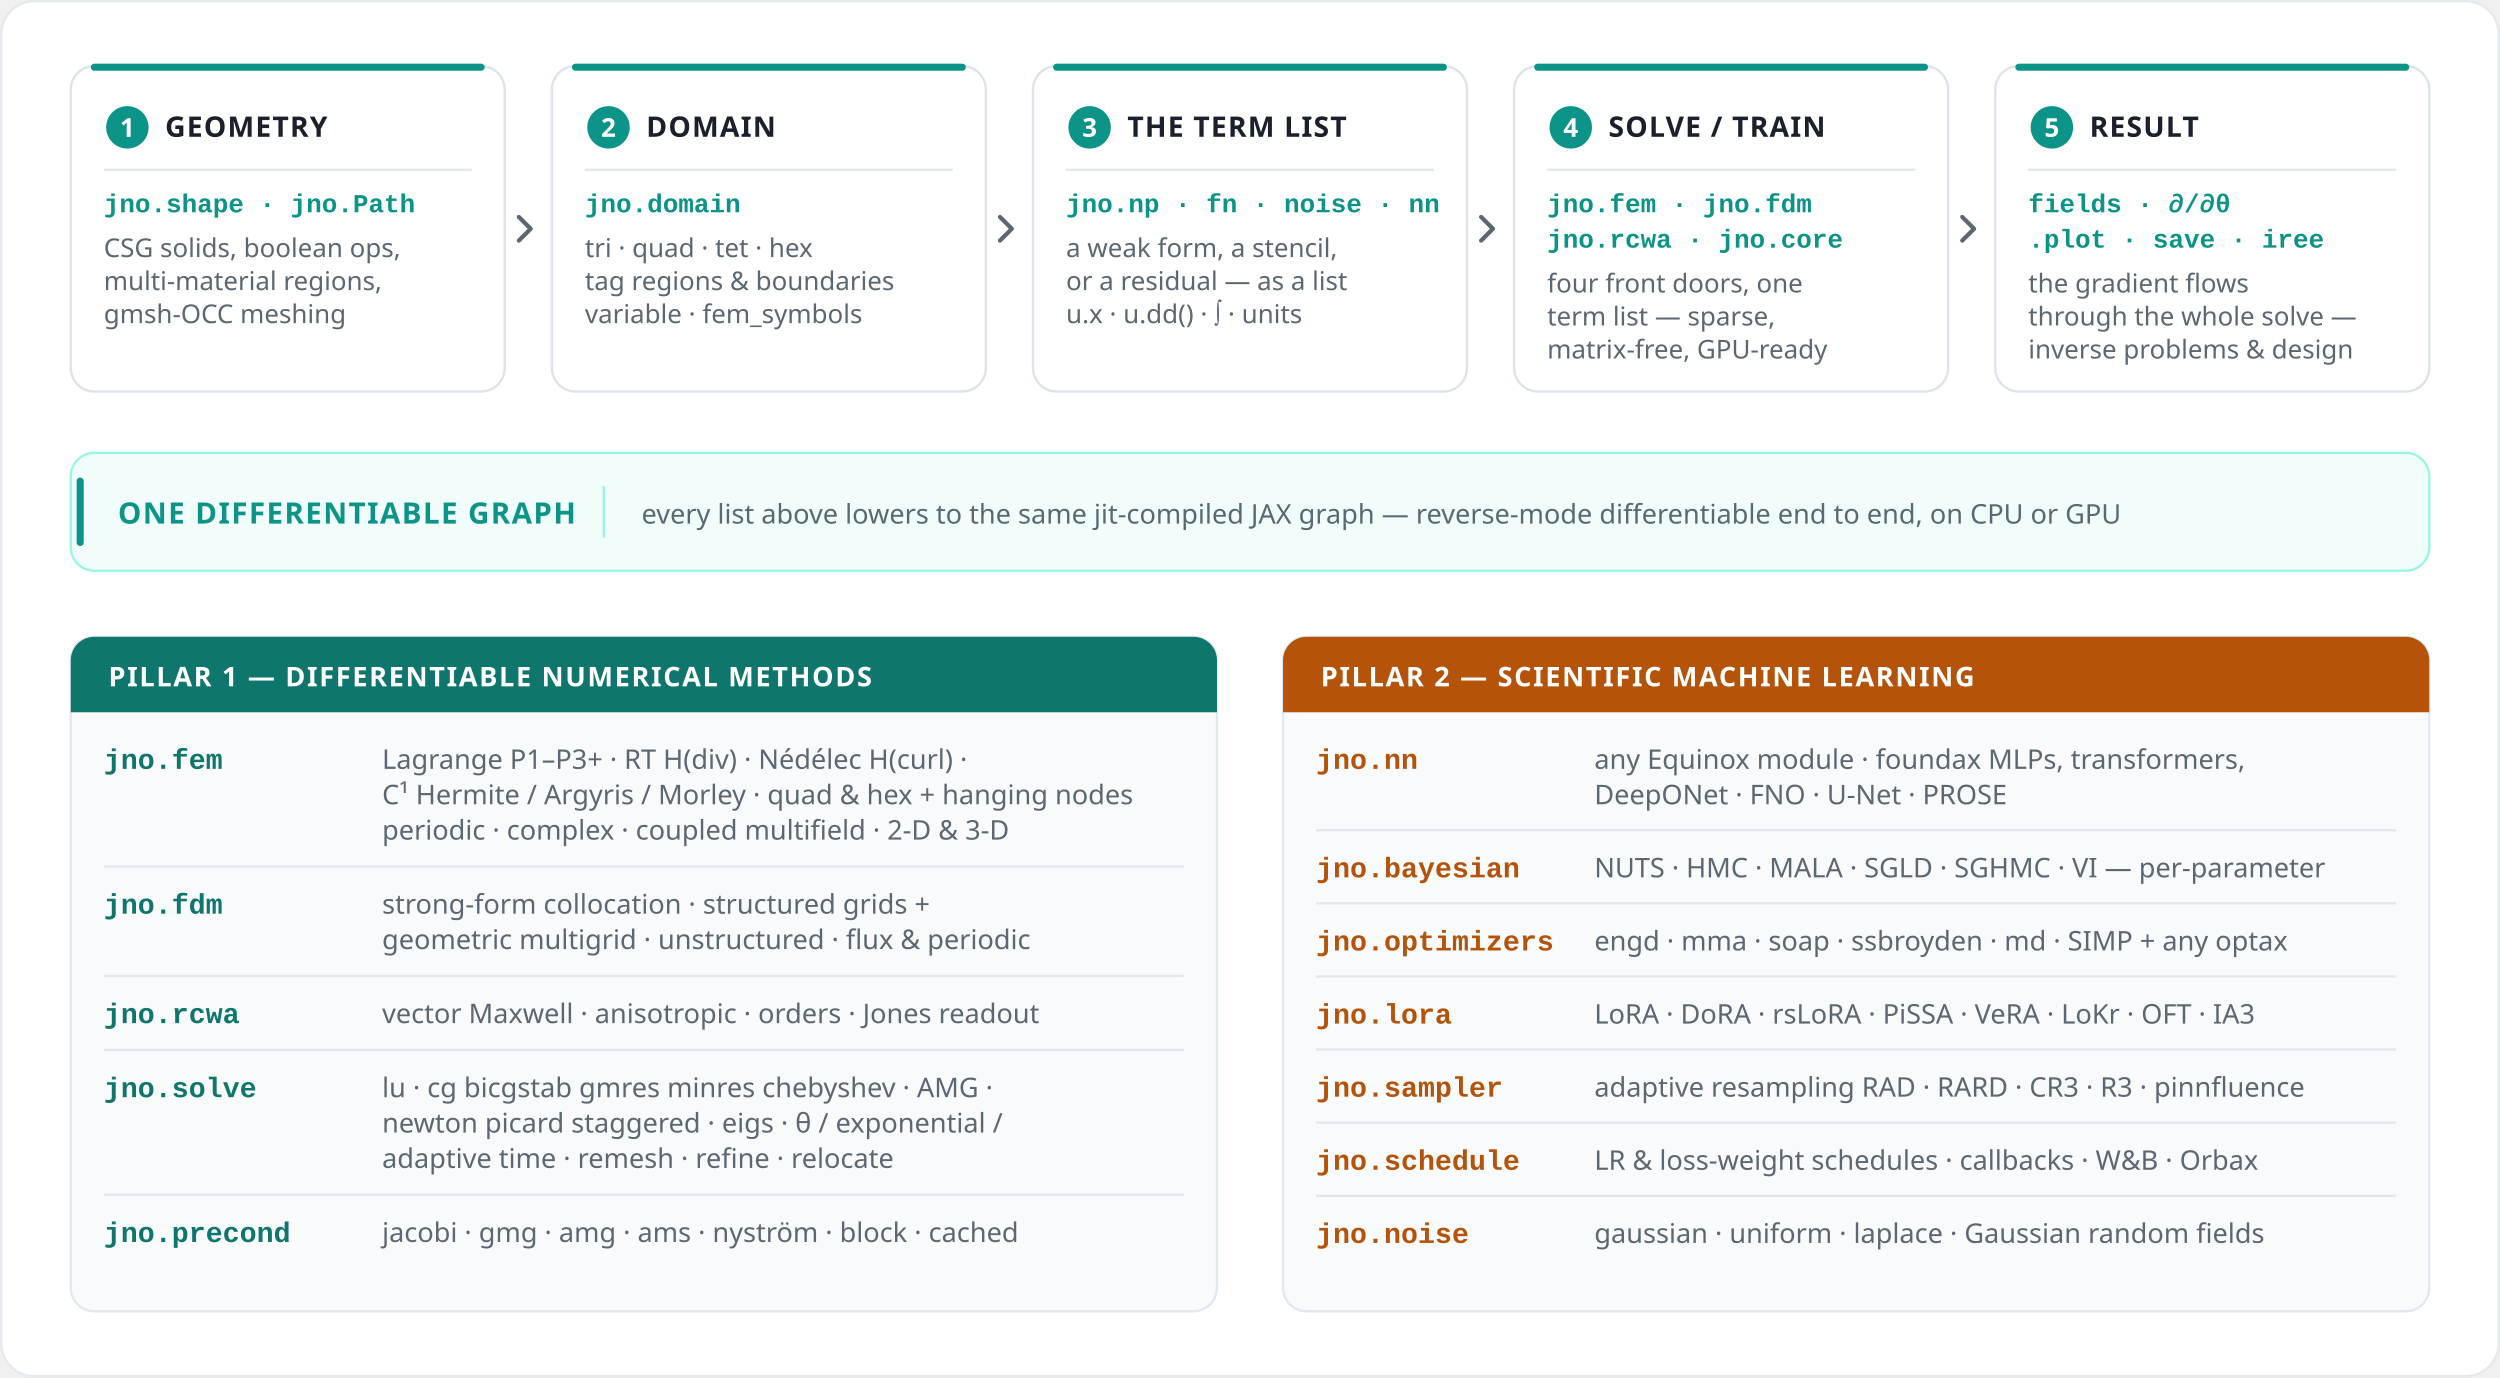
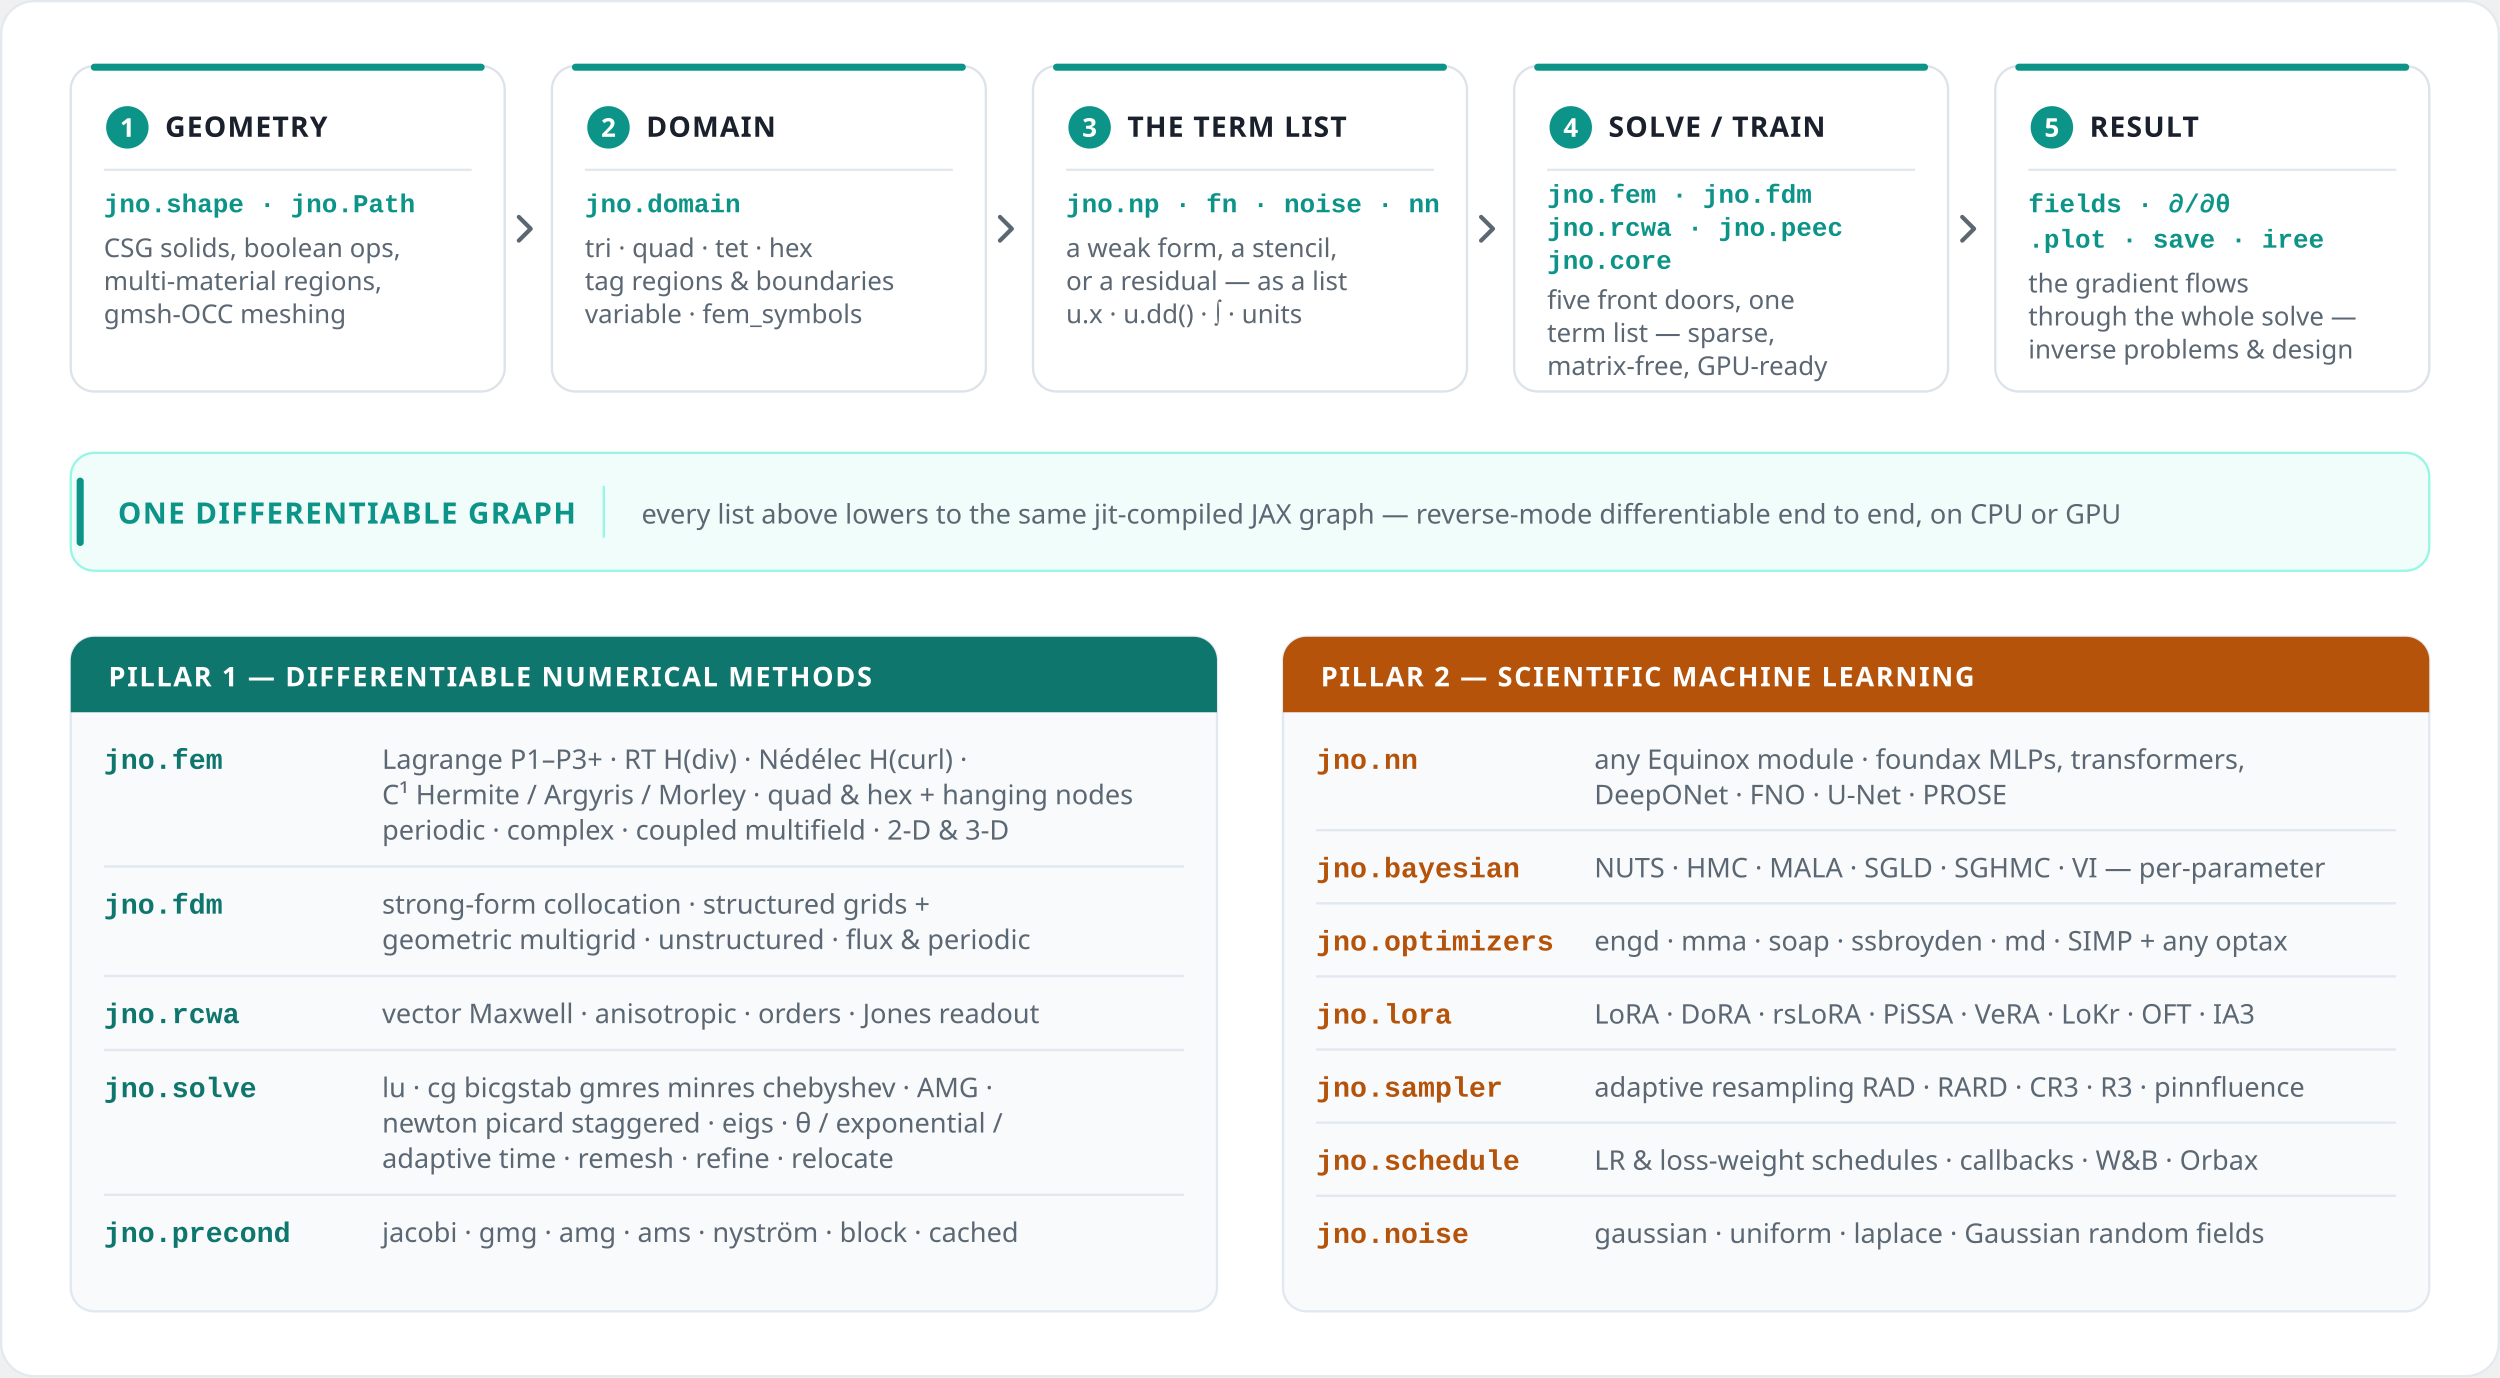
<svg xmlns="http://www.w3.org/2000/svg" viewBox="0 0 1060 584" width="1060" height="584" role="img" aria-label="jNO workflow and module overview">
  <rect x="0.5" y="0.5" width="1059" height="583" rx="14" fill="#FFFFFF" stroke="#E4E9EF" />
  <rect x="30" y="28" width="184" height="138" rx="10" fill="#FFFFFF" stroke="#DDE3EA" />
  <path d="M40 28.5 h164" stroke="#0D9488" stroke-width="3" stroke-linecap="round" fill="none" />
  <circle cx="54" cy="54" r="9" fill="#0D9488" />
  <text x="54" y="58" font-family="-apple-system, BlinkMacSystemFont, 'Segoe UI', 'Noto Sans', Helvetica, Arial, sans-serif" font-size="11" font-weight="700" fill="#FFFFFF" text-anchor="middle">1</text>
  <text x="70" y="58" font-family="-apple-system, BlinkMacSystemFont, 'Segoe UI', 'Noto Sans', Helvetica, Arial, sans-serif" font-size="12" font-weight="700" fill="#1A202C" text-anchor="start" letter-spacing="0.5">GEOMETRY</text>
  <path d="M44 72 h156" stroke="#E2E8F0" stroke-width="1" />
  <text x="44" y="90" font-family="ui-monospace, SFMono-Regular, 'SF Mono', Menlo, Consolas, 'Liberation Mono', monospace" font-size="11" font-weight="600" fill="#0D9488" text-anchor="start">jno.shape · jno.Path</text>
  <text x="44" y="109" font-family="-apple-system, BlinkMacSystemFont, 'Segoe UI', 'Noto Sans', Helvetica, Arial, sans-serif" font-size="11" font-weight="400" fill="#5B6773" text-anchor="start">CSG solids, boolean ops,</text>
  <text x="44" y="123" font-family="-apple-system, BlinkMacSystemFont, 'Segoe UI', 'Noto Sans', Helvetica, Arial, sans-serif" font-size="11" font-weight="400" fill="#5B6773" text-anchor="start">multi-material regions,</text>
  <text x="44" y="137" font-family="-apple-system, BlinkMacSystemFont, 'Segoe UI', 'Noto Sans', Helvetica, Arial, sans-serif" font-size="11" font-weight="400" fill="#5B6773" text-anchor="start">gmsh-OCC meshing</text>
  <path d="M220.0 92.0 l5 5 l-5 5" fill="none" stroke="#5B6773" stroke-width="1.8" stroke-linecap="round" stroke-linejoin="round" />
  <rect x="234" y="28" width="184" height="138" rx="10" fill="#FFFFFF" stroke="#DDE3EA" />
  <path d="M244 28.5 h164" stroke="#0D9488" stroke-width="3" stroke-linecap="round" fill="none" />
  <circle cx="258" cy="54" r="9" fill="#0D9488" />
  <text x="258" y="58" font-family="-apple-system, BlinkMacSystemFont, 'Segoe UI', 'Noto Sans', Helvetica, Arial, sans-serif" font-size="11" font-weight="700" fill="#FFFFFF" text-anchor="middle">2</text>
  <text x="274" y="58" font-family="-apple-system, BlinkMacSystemFont, 'Segoe UI', 'Noto Sans', Helvetica, Arial, sans-serif" font-size="12" font-weight="700" fill="#1A202C" text-anchor="start" letter-spacing="0.5">DOMAIN</text>
  <path d="M248 72 h156" stroke="#E2E8F0" stroke-width="1" />
  <text x="248" y="90" font-family="ui-monospace, SFMono-Regular, 'SF Mono', Menlo, Consolas, 'Liberation Mono', monospace" font-size="11" font-weight="600" fill="#0D9488" text-anchor="start">jno.domain</text>
  <text x="248" y="109" font-family="-apple-system, BlinkMacSystemFont, 'Segoe UI', 'Noto Sans', Helvetica, Arial, sans-serif" font-size="11" font-weight="400" fill="#5B6773" text-anchor="start">tri · quad · tet · hex</text>
  <text x="248" y="123" font-family="-apple-system, BlinkMacSystemFont, 'Segoe UI', 'Noto Sans', Helvetica, Arial, sans-serif" font-size="11" font-weight="400" fill="#5B6773" text-anchor="start">tag regions &amp; boundaries</text>
  <text x="248" y="137" font-family="-apple-system, BlinkMacSystemFont, 'Segoe UI', 'Noto Sans', Helvetica, Arial, sans-serif" font-size="11" font-weight="400" fill="#5B6773" text-anchor="start">variable · fem_symbols</text>
  <path d="M424.0 92.0 l5 5 l-5 5" fill="none" stroke="#5B6773" stroke-width="1.8" stroke-linecap="round" stroke-linejoin="round" />
  <rect x="438" y="28" width="184" height="138" rx="10" fill="#FFFFFF" stroke="#DDE3EA" />
  <path d="M448 28.5 h164" stroke="#0D9488" stroke-width="3" stroke-linecap="round" fill="none" />
  <circle cx="462" cy="54" r="9" fill="#0D9488" />
  <text x="462" y="58" font-family="-apple-system, BlinkMacSystemFont, 'Segoe UI', 'Noto Sans', Helvetica, Arial, sans-serif" font-size="11" font-weight="700" fill="#FFFFFF" text-anchor="middle">3</text>
  <text x="478" y="58" font-family="-apple-system, BlinkMacSystemFont, 'Segoe UI', 'Noto Sans', Helvetica, Arial, sans-serif" font-size="12" font-weight="700" fill="#1A202C" text-anchor="start" letter-spacing="0.5">THE TERM LIST</text>
  <path d="M452 72 h156" stroke="#E2E8F0" stroke-width="1" />
  <text x="452" y="90" font-family="ui-monospace, SFMono-Regular, 'SF Mono', Menlo, Consolas, 'Liberation Mono', monospace" font-size="11" font-weight="600" fill="#0D9488" text-anchor="start">jno.np · fn · noise · nn</text>
  <text x="452" y="109" font-family="-apple-system, BlinkMacSystemFont, 'Segoe UI', 'Noto Sans', Helvetica, Arial, sans-serif" font-size="11" font-weight="400" fill="#5B6773" text-anchor="start">a weak form, a stencil,</text>
  <text x="452" y="123" font-family="-apple-system, BlinkMacSystemFont, 'Segoe UI', 'Noto Sans', Helvetica, Arial, sans-serif" font-size="11" font-weight="400" fill="#5B6773" text-anchor="start">or a residual — as a list</text>
  <text x="452" y="137" font-family="-apple-system, BlinkMacSystemFont, 'Segoe UI', 'Noto Sans', Helvetica, Arial, sans-serif" font-size="11" font-weight="400" fill="#5B6773" text-anchor="start">u.x · u.dd() · ∫ · units</text>
  <path d="M628.0 92.0 l5 5 l-5 5" fill="none" stroke="#5B6773" stroke-width="1.8" stroke-linecap="round" stroke-linejoin="round" />
  <rect x="642" y="28" width="184" height="138" rx="10" fill="#FFFFFF" stroke="#DDE3EA" />
  <path d="M652 28.5 h164" stroke="#0D9488" stroke-width="3" stroke-linecap="round" fill="none" />
  <circle cx="666" cy="54" r="9" fill="#0D9488" />
  <text x="666" y="58" font-family="-apple-system, BlinkMacSystemFont, 'Segoe UI', 'Noto Sans', Helvetica, Arial, sans-serif" font-size="11" font-weight="700" fill="#FFFFFF" text-anchor="middle">4</text>
  <text x="682" y="58" font-family="-apple-system, BlinkMacSystemFont, 'Segoe UI', 'Noto Sans', Helvetica, Arial, sans-serif" font-size="12" font-weight="700" fill="#1A202C" text-anchor="start" letter-spacing="0.5">SOLVE / TRAIN</text>
  <path d="M656 72 h156" stroke="#E2E8F0" stroke-width="1" />
-   <text x="656" y="90" font-family="ui-monospace, SFMono-Regular, 'SF Mono', Menlo, Consolas, 'Liberation Mono', monospace" font-size="11" font-weight="600" fill="#0D9488" text-anchor="start">jno.fem · jno.fdm</text>
-   <text x="656" y="105" font-family="ui-monospace, SFMono-Regular, 'SF Mono', Menlo, Consolas, 'Liberation Mono', monospace" font-size="11" font-weight="600" fill="#0D9488" text-anchor="start">jno.rcwa · jno.core</text>
-   <text x="656" y="124" font-family="-apple-system, BlinkMacSystemFont, 'Segoe UI', 'Noto Sans', Helvetica, Arial, sans-serif" font-size="11" font-weight="400" fill="#5B6773" text-anchor="start">four front doors, one</text>
-   <text x="656" y="138" font-family="-apple-system, BlinkMacSystemFont, 'Segoe UI', 'Noto Sans', Helvetica, Arial, sans-serif" font-size="11" font-weight="400" fill="#5B6773" text-anchor="start">term list — sparse,</text>
-   <text x="656" y="152" font-family="-apple-system, BlinkMacSystemFont, 'Segoe UI', 'Noto Sans', Helvetica, Arial, sans-serif" font-size="11" font-weight="400" fill="#5B6773" text-anchor="start">matrix-free, GPU-ready</text>
+   <text x="656" y="86" font-family="ui-monospace, SFMono-Regular, 'SF Mono', Menlo, Consolas, 'Liberation Mono', monospace" font-size="11" font-weight="600" fill="#0D9488" text-anchor="start">jno.fem · jno.fdm</text>
+   <text x="656" y="100" font-family="ui-monospace, SFMono-Regular, 'SF Mono', Menlo, Consolas, 'Liberation Mono', monospace" font-size="11" font-weight="600" fill="#0D9488" text-anchor="start">jno.rcwa · jno.peec</text>
+   <text x="656" y="114" font-family="ui-monospace, SFMono-Regular, 'SF Mono', Menlo, Consolas, 'Liberation Mono', monospace" font-size="11" font-weight="600" fill="#0D9488" text-anchor="start">jno.core</text>
+   <text x="656" y="131" font-family="-apple-system, BlinkMacSystemFont, 'Segoe UI', 'Noto Sans', Helvetica, Arial, sans-serif" font-size="11" font-weight="400" fill="#5B6773" text-anchor="start">five front doors, one</text>
+   <text x="656" y="145" font-family="-apple-system, BlinkMacSystemFont, 'Segoe UI', 'Noto Sans', Helvetica, Arial, sans-serif" font-size="11" font-weight="400" fill="#5B6773" text-anchor="start">term list — sparse,</text>
+   <text x="656" y="159" font-family="-apple-system, BlinkMacSystemFont, 'Segoe UI', 'Noto Sans', Helvetica, Arial, sans-serif" font-size="11" font-weight="400" fill="#5B6773" text-anchor="start">matrix-free, GPU-ready</text>
  <path d="M832.0 92.0 l5 5 l-5 5" fill="none" stroke="#5B6773" stroke-width="1.8" stroke-linecap="round" stroke-linejoin="round" />
  <rect x="846" y="28" width="184" height="138" rx="10" fill="#FFFFFF" stroke="#DDE3EA" />
  <path d="M856 28.5 h164" stroke="#0D9488" stroke-width="3" stroke-linecap="round" fill="none" />
  <circle cx="870" cy="54" r="9" fill="#0D9488" />
  <text x="870" y="58" font-family="-apple-system, BlinkMacSystemFont, 'Segoe UI', 'Noto Sans', Helvetica, Arial, sans-serif" font-size="11" font-weight="700" fill="#FFFFFF" text-anchor="middle">5</text>
  <text x="886" y="58" font-family="-apple-system, BlinkMacSystemFont, 'Segoe UI', 'Noto Sans', Helvetica, Arial, sans-serif" font-size="12" font-weight="700" fill="#1A202C" text-anchor="start" letter-spacing="0.5">RESULT</text>
  <path d="M860 72 h156" stroke="#E2E8F0" stroke-width="1" />
  <text x="860" y="90" font-family="ui-monospace, SFMono-Regular, 'SF Mono', Menlo, Consolas, 'Liberation Mono', monospace" font-size="11" font-weight="600" fill="#0D9488" text-anchor="start">fields · ∂/∂θ</text>
  <text x="860" y="105" font-family="ui-monospace, SFMono-Regular, 'SF Mono', Menlo, Consolas, 'Liberation Mono', monospace" font-size="11" font-weight="600" fill="#0D9488" text-anchor="start">.plot · save · iree</text>
  <text x="860" y="124" font-family="-apple-system, BlinkMacSystemFont, 'Segoe UI', 'Noto Sans', Helvetica, Arial, sans-serif" font-size="11" font-weight="400" fill="#5B6773" text-anchor="start">the gradient flows</text>
  <text x="860" y="138" font-family="-apple-system, BlinkMacSystemFont, 'Segoe UI', 'Noto Sans', Helvetica, Arial, sans-serif" font-size="11" font-weight="400" fill="#5B6773" text-anchor="start">through the whole solve —</text>
  <text x="860" y="152" font-family="-apple-system, BlinkMacSystemFont, 'Segoe UI', 'Noto Sans', Helvetica, Arial, sans-serif" font-size="11" font-weight="400" fill="#5B6773" text-anchor="start">inverse problems &amp; design</text>
  <rect x="30" y="192" width="1000" height="50" rx="10" fill="#F0FDFA" stroke="#99F6E4" />
  <path d="M34 204 v26" stroke="#0D9488" stroke-width="3" stroke-linecap="round" />
  <text x="50" y="222" font-family="-apple-system, BlinkMacSystemFont, 'Segoe UI', 'Noto Sans', Helvetica, Arial, sans-serif" font-size="12.5" font-weight="700" fill="#0D9488" text-anchor="start" letter-spacing="0.6">ONE DIFFERENTIABLE GRAPH</text>
  <path d="M256 206 v22" stroke="#99F6E4" stroke-width="1" />
  <text x="272" y="222" font-family="-apple-system, BlinkMacSystemFont, 'Segoe UI', 'Noto Sans', Helvetica, Arial, sans-serif" font-size="11.5" font-weight="400" fill="#5B6773" text-anchor="start">every list above lowers to the same jit-compiled JAX graph — reverse-mode differentiable end to end, on CPU or GPU</text>
  <rect x="30" y="270" width="486" height="286" rx="10" fill="#F8FAFC" stroke="#E2E8F0" />
  <path d="M30 302 v-22 a10 10 0 0 1 10 -10 h466 a10 10 0 0 1 10 10 v22 z" fill="#0F766E" />
  <text x="46" y="291" font-family="-apple-system, BlinkMacSystemFont, 'Segoe UI', 'Noto Sans', Helvetica, Arial, sans-serif" font-size="11.5" font-weight="700" fill="#FFFFFF" text-anchor="start" letter-spacing="0.7">PILLAR 1 — DIFFERENTIABLE NUMERICAL METHODS</text>
  <text x="44" y="326" font-family="ui-monospace, SFMono-Regular, 'SF Mono', Menlo, Consolas, 'Liberation Mono', monospace" font-size="12" font-weight="700" fill="#0F766E" text-anchor="start">jno.fem</text>
  <text x="162" y="326" font-family="-apple-system, BlinkMacSystemFont, 'Segoe UI', 'Noto Sans', Helvetica, Arial, sans-serif" font-size="11.5" font-weight="400" fill="#5B6773" text-anchor="start">Lagrange P1–P3+ · RT H(div) · Nédélec H(curl) ·</text>
  <text x="162" y="341" font-family="-apple-system, BlinkMacSystemFont, 'Segoe UI', 'Noto Sans', Helvetica, Arial, sans-serif" font-size="11.5" font-weight="400" fill="#5B6773" text-anchor="start">C¹ Hermite / Argyris / Morley · quad &amp; hex + hanging nodes</text>
  <text x="162" y="356" font-family="-apple-system, BlinkMacSystemFont, 'Segoe UI', 'Noto Sans', Helvetica, Arial, sans-serif" font-size="11.5" font-weight="400" fill="#5B6773" text-anchor="start">periodic · complex · coupled multifield · 2-D &amp; 3-D</text>
  <path d="M44 367.4 h458" stroke="#E2E8F0" stroke-width="1" />
  <text x="44" y="387.4" font-family="ui-monospace, SFMono-Regular, 'SF Mono', Menlo, Consolas, 'Liberation Mono', monospace" font-size="12" font-weight="700" fill="#0F766E" text-anchor="start">jno.fdm</text>
  <text x="162" y="387.4" font-family="-apple-system, BlinkMacSystemFont, 'Segoe UI', 'Noto Sans', Helvetica, Arial, sans-serif" font-size="11.5" font-weight="400" fill="#5B6773" text-anchor="start">strong-form collocation · structured grids +</text>
  <text x="162" y="402.4" font-family="-apple-system, BlinkMacSystemFont, 'Segoe UI', 'Noto Sans', Helvetica, Arial, sans-serif" font-size="11.5" font-weight="400" fill="#5B6773" text-anchor="start">geometric multigrid · unstructured · flux &amp; periodic</text>
  <path d="M44 413.8 h458" stroke="#E2E8F0" stroke-width="1" />
  <text x="44" y="433.8" font-family="ui-monospace, SFMono-Regular, 'SF Mono', Menlo, Consolas, 'Liberation Mono', monospace" font-size="12" font-weight="700" fill="#0F766E" text-anchor="start">jno.rcwa</text>
  <text x="162" y="433.8" font-family="-apple-system, BlinkMacSystemFont, 'Segoe UI', 'Noto Sans', Helvetica, Arial, sans-serif" font-size="11.5" font-weight="400" fill="#5B6773" text-anchor="start">vector Maxwell · anisotropic · orders · Jones readout</text>
  <path d="M44 445.2 h458" stroke="#E2E8F0" stroke-width="1" />
  <text x="44" y="465.2" font-family="ui-monospace, SFMono-Regular, 'SF Mono', Menlo, Consolas, 'Liberation Mono', monospace" font-size="12" font-weight="700" fill="#0F766E" text-anchor="start">jno.solve</text>
  <text x="162" y="465.2" font-family="-apple-system, BlinkMacSystemFont, 'Segoe UI', 'Noto Sans', Helvetica, Arial, sans-serif" font-size="11.5" font-weight="400" fill="#5B6773" text-anchor="start">lu · cg bicgstab gmres minres chebyshev · AMG ·</text>
  <text x="162" y="480.2" font-family="-apple-system, BlinkMacSystemFont, 'Segoe UI', 'Noto Sans', Helvetica, Arial, sans-serif" font-size="11.5" font-weight="400" fill="#5B6773" text-anchor="start">newton picard staggered · eigs · θ / exponential /</text>
  <text x="162" y="495.2" font-family="-apple-system, BlinkMacSystemFont, 'Segoe UI', 'Noto Sans', Helvetica, Arial, sans-serif" font-size="11.5" font-weight="400" fill="#5B6773" text-anchor="start">adaptive time · remesh · refine · relocate</text>
  <path d="M44 506.6 h458" stroke="#E2E8F0" stroke-width="1" />
  <text x="44" y="526.6" font-family="ui-monospace, SFMono-Regular, 'SF Mono', Menlo, Consolas, 'Liberation Mono', monospace" font-size="12" font-weight="700" fill="#0F766E" text-anchor="start">jno.precond</text>
  <text x="162" y="526.6" font-family="-apple-system, BlinkMacSystemFont, 'Segoe UI', 'Noto Sans', Helvetica, Arial, sans-serif" font-size="11.5" font-weight="400" fill="#5B6773" text-anchor="start">jacobi · gmg · amg · ams · nyström · block · cached</text>
  <rect x="544" y="270" width="486" height="286" rx="10" fill="#F8FAFC" stroke="#E2E8F0" />
  <path d="M544 302 v-22 a10 10 0 0 1 10 -10 h466 a10 10 0 0 1 10 10 v22 z" fill="#B45309" />
  <text x="560" y="291" font-family="-apple-system, BlinkMacSystemFont, 'Segoe UI', 'Noto Sans', Helvetica, Arial, sans-serif" font-size="11.5" font-weight="700" fill="#FFFFFF" text-anchor="start" letter-spacing="0.7">PILLAR 2 — SCIENTIFIC MACHINE LEARNING</text>
  <text x="558" y="326" font-family="ui-monospace, SFMono-Regular, 'SF Mono', Menlo, Consolas, 'Liberation Mono', monospace" font-size="12" font-weight="700" fill="#B45309" text-anchor="start">jno.nn</text>
  <text x="676" y="326" font-family="-apple-system, BlinkMacSystemFont, 'Segoe UI', 'Noto Sans', Helvetica, Arial, sans-serif" font-size="11.5" font-weight="400" fill="#5B6773" text-anchor="start">any Equinox module · foundax MLPs, transformers,</text>
  <text x="676" y="341" font-family="-apple-system, BlinkMacSystemFont, 'Segoe UI', 'Noto Sans', Helvetica, Arial, sans-serif" font-size="11.5" font-weight="400" fill="#5B6773" text-anchor="start">DeepONet · FNO · U-Net · PROSE</text>
  <path d="M558 352.0 h458" stroke="#E2E8F0" stroke-width="1" />
  <text x="558" y="372.0" font-family="ui-monospace, SFMono-Regular, 'SF Mono', Menlo, Consolas, 'Liberation Mono', monospace" font-size="12" font-weight="700" fill="#B45309" text-anchor="start">jno.bayesian</text>
  <text x="676" y="372.0" font-family="-apple-system, BlinkMacSystemFont, 'Segoe UI', 'Noto Sans', Helvetica, Arial, sans-serif" font-size="11.5" font-weight="400" fill="#5B6773" text-anchor="start">NUTS · HMC · MALA · SGLD · SGHMC · VI — per-parameter</text>
  <path d="M558 383.0 h458" stroke="#E2E8F0" stroke-width="1" />
  <text x="558" y="403.0" font-family="ui-monospace, SFMono-Regular, 'SF Mono', Menlo, Consolas, 'Liberation Mono', monospace" font-size="12" font-weight="700" fill="#B45309" text-anchor="start">jno.optimizers</text>
  <text x="676" y="403.0" font-family="-apple-system, BlinkMacSystemFont, 'Segoe UI', 'Noto Sans', Helvetica, Arial, sans-serif" font-size="11.5" font-weight="400" fill="#5B6773" text-anchor="start">engd · mma · soap · ssbroyden · md · SIMP + any optax</text>
  <path d="M558 414.0 h458" stroke="#E2E8F0" stroke-width="1" />
  <text x="558" y="434.0" font-family="ui-monospace, SFMono-Regular, 'SF Mono', Menlo, Consolas, 'Liberation Mono', monospace" font-size="12" font-weight="700" fill="#B45309" text-anchor="start">jno.lora</text>
  <text x="676" y="434.0" font-family="-apple-system, BlinkMacSystemFont, 'Segoe UI', 'Noto Sans', Helvetica, Arial, sans-serif" font-size="11.5" font-weight="400" fill="#5B6773" text-anchor="start">LoRA · DoRA · rsLoRA · PiSSA · VeRA · LoKr · OFT · IA3</text>
  <path d="M558 445.0 h458" stroke="#E2E8F0" stroke-width="1" />
  <text x="558" y="465.0" font-family="ui-monospace, SFMono-Regular, 'SF Mono', Menlo, Consolas, 'Liberation Mono', monospace" font-size="12" font-weight="700" fill="#B45309" text-anchor="start">jno.sampler</text>
  <text x="676" y="465.0" font-family="-apple-system, BlinkMacSystemFont, 'Segoe UI', 'Noto Sans', Helvetica, Arial, sans-serif" font-size="11.5" font-weight="400" fill="#5B6773" text-anchor="start">adaptive resampling RAD · RARD · CR3 · R3 · pinnfluence</text>
  <path d="M558 476.0 h458" stroke="#E2E8F0" stroke-width="1" />
  <text x="558" y="496.0" font-family="ui-monospace, SFMono-Regular, 'SF Mono', Menlo, Consolas, 'Liberation Mono', monospace" font-size="12" font-weight="700" fill="#B45309" text-anchor="start">jno.schedule</text>
  <text x="676" y="496.0" font-family="-apple-system, BlinkMacSystemFont, 'Segoe UI', 'Noto Sans', Helvetica, Arial, sans-serif" font-size="11.5" font-weight="400" fill="#5B6773" text-anchor="start">LR &amp; loss-weight schedules · callbacks · W&amp;B · Orbax</text>
  <path d="M558 507.0 h458" stroke="#E2E8F0" stroke-width="1" />
  <text x="558" y="527.0" font-family="ui-monospace, SFMono-Regular, 'SF Mono', Menlo, Consolas, 'Liberation Mono', monospace" font-size="12" font-weight="700" fill="#B45309" text-anchor="start">jno.noise</text>
  <text x="676" y="527.0" font-family="-apple-system, BlinkMacSystemFont, 'Segoe UI', 'Noto Sans', Helvetica, Arial, sans-serif" font-size="11.5" font-weight="400" fill="#5B6773" text-anchor="start">gaussian · uniform · laplace · Gaussian random fields</text>
</svg>
